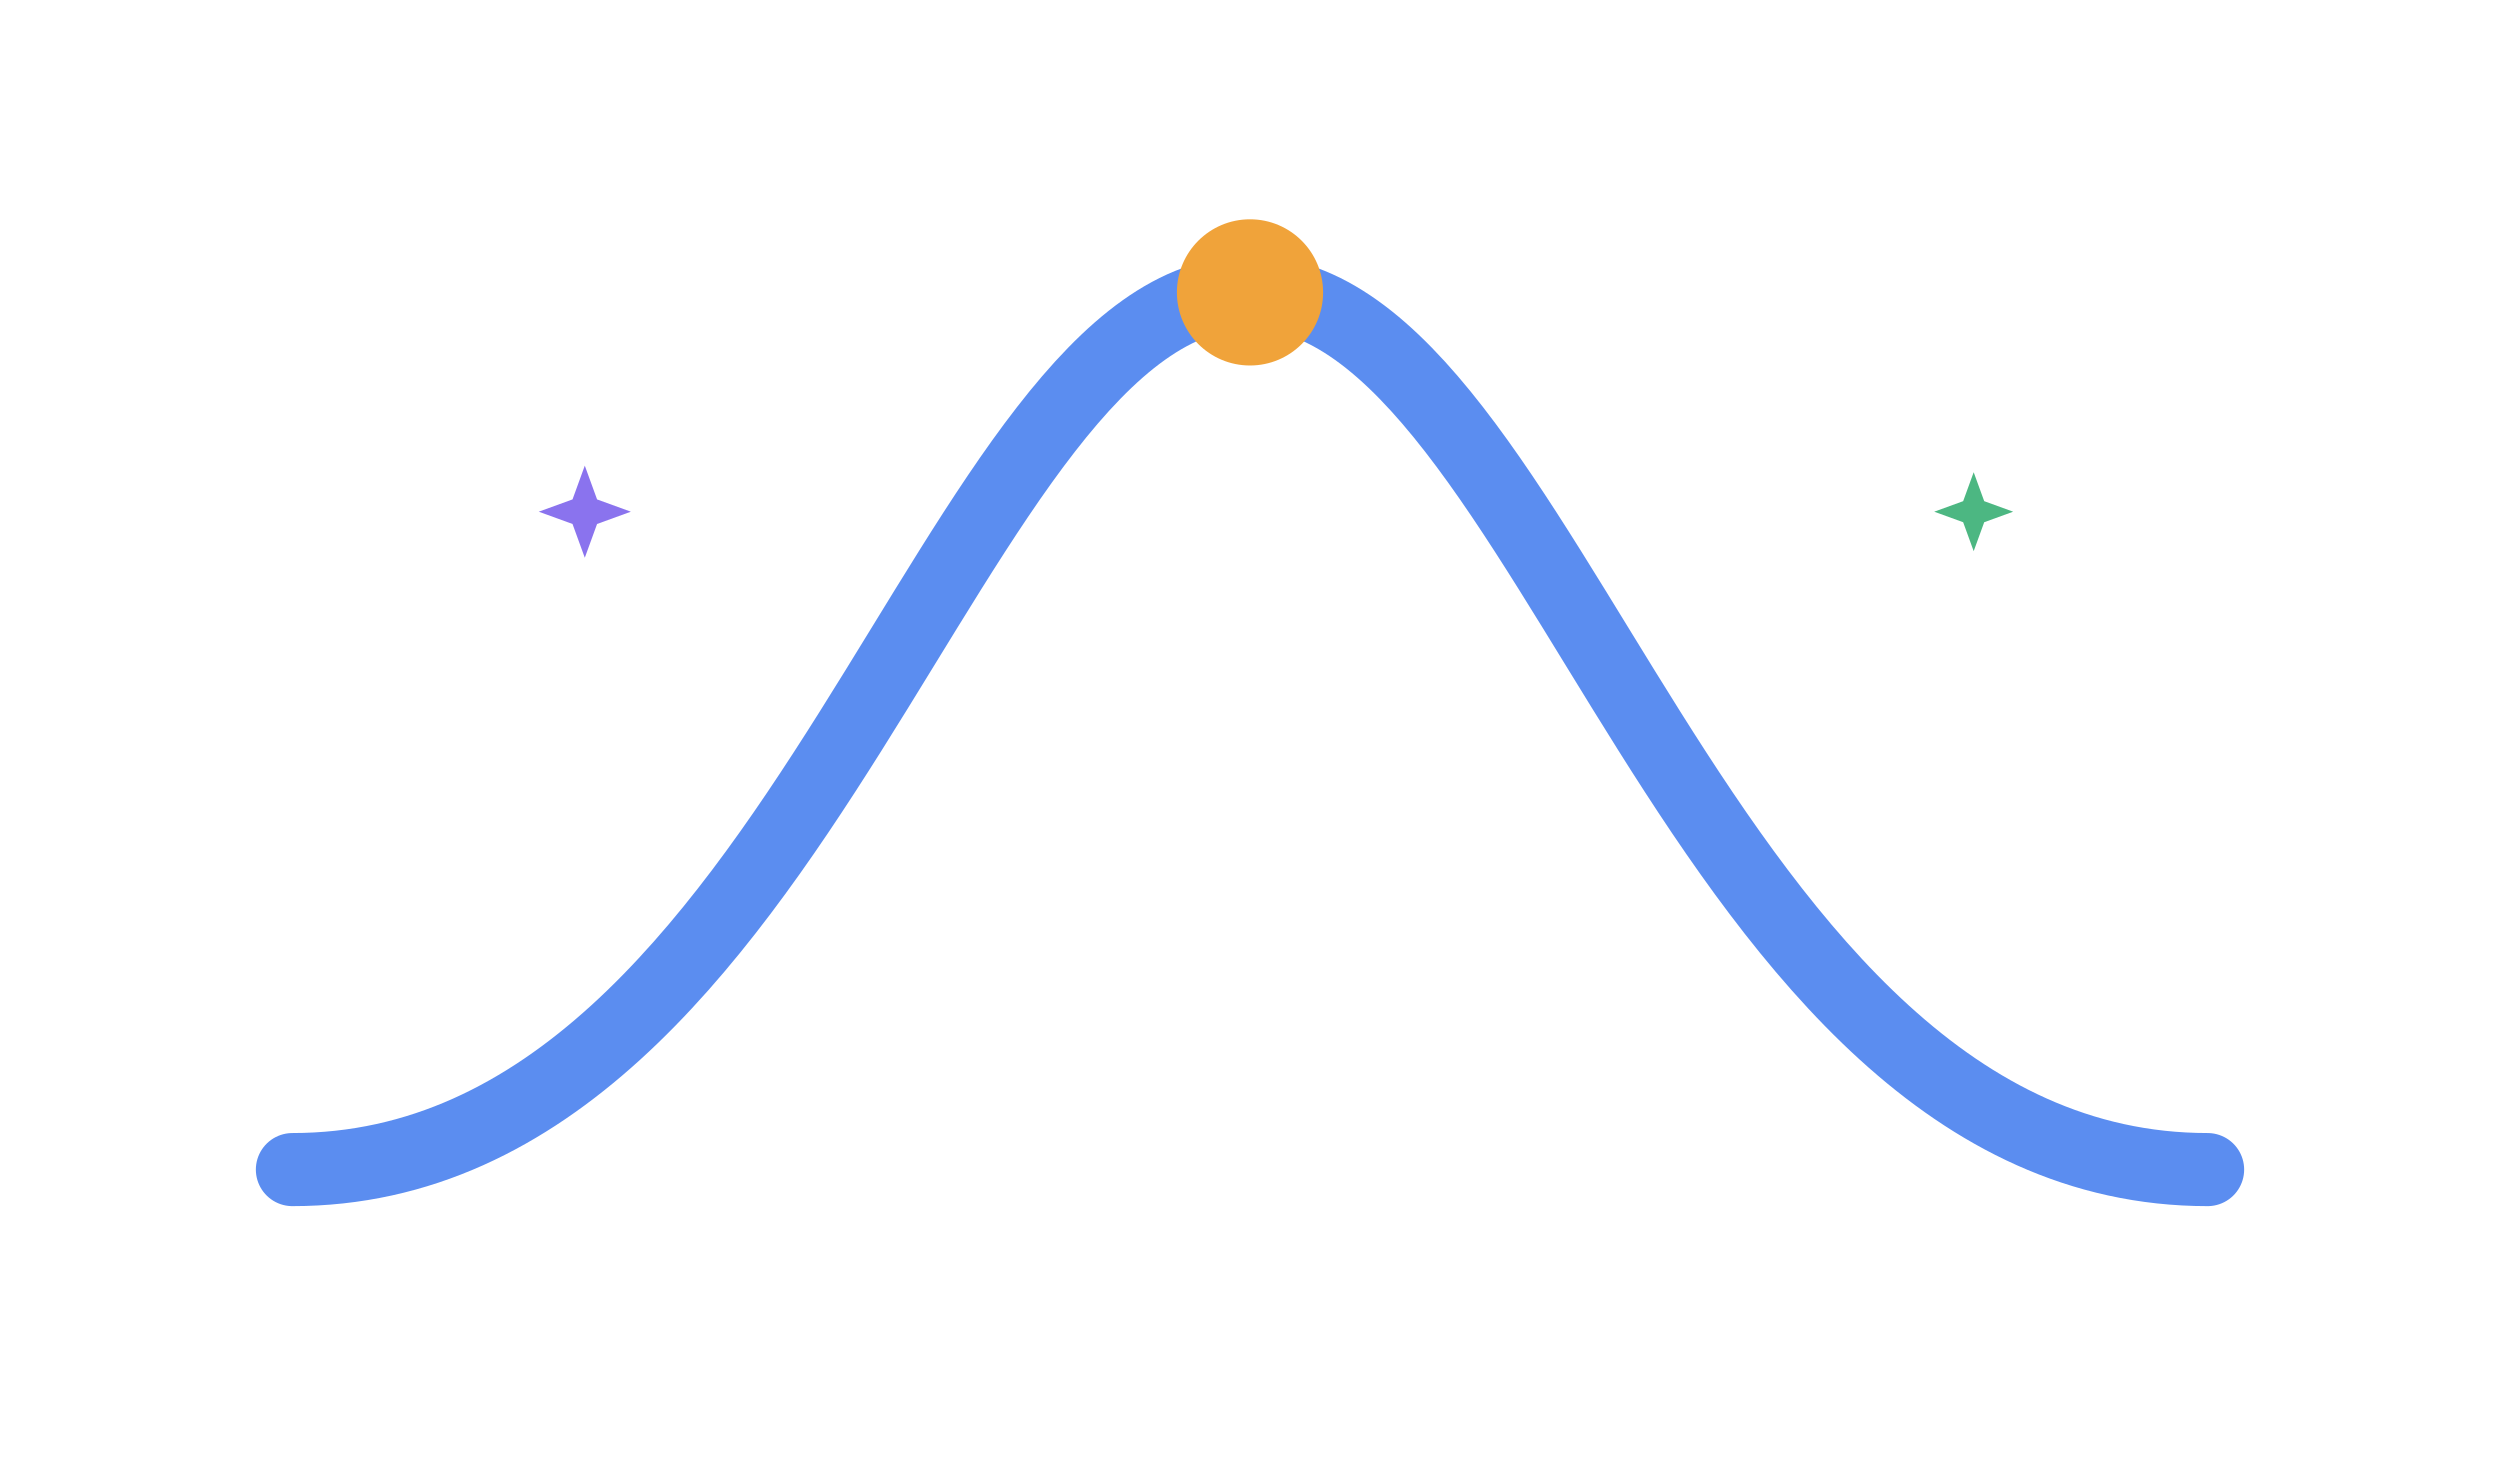
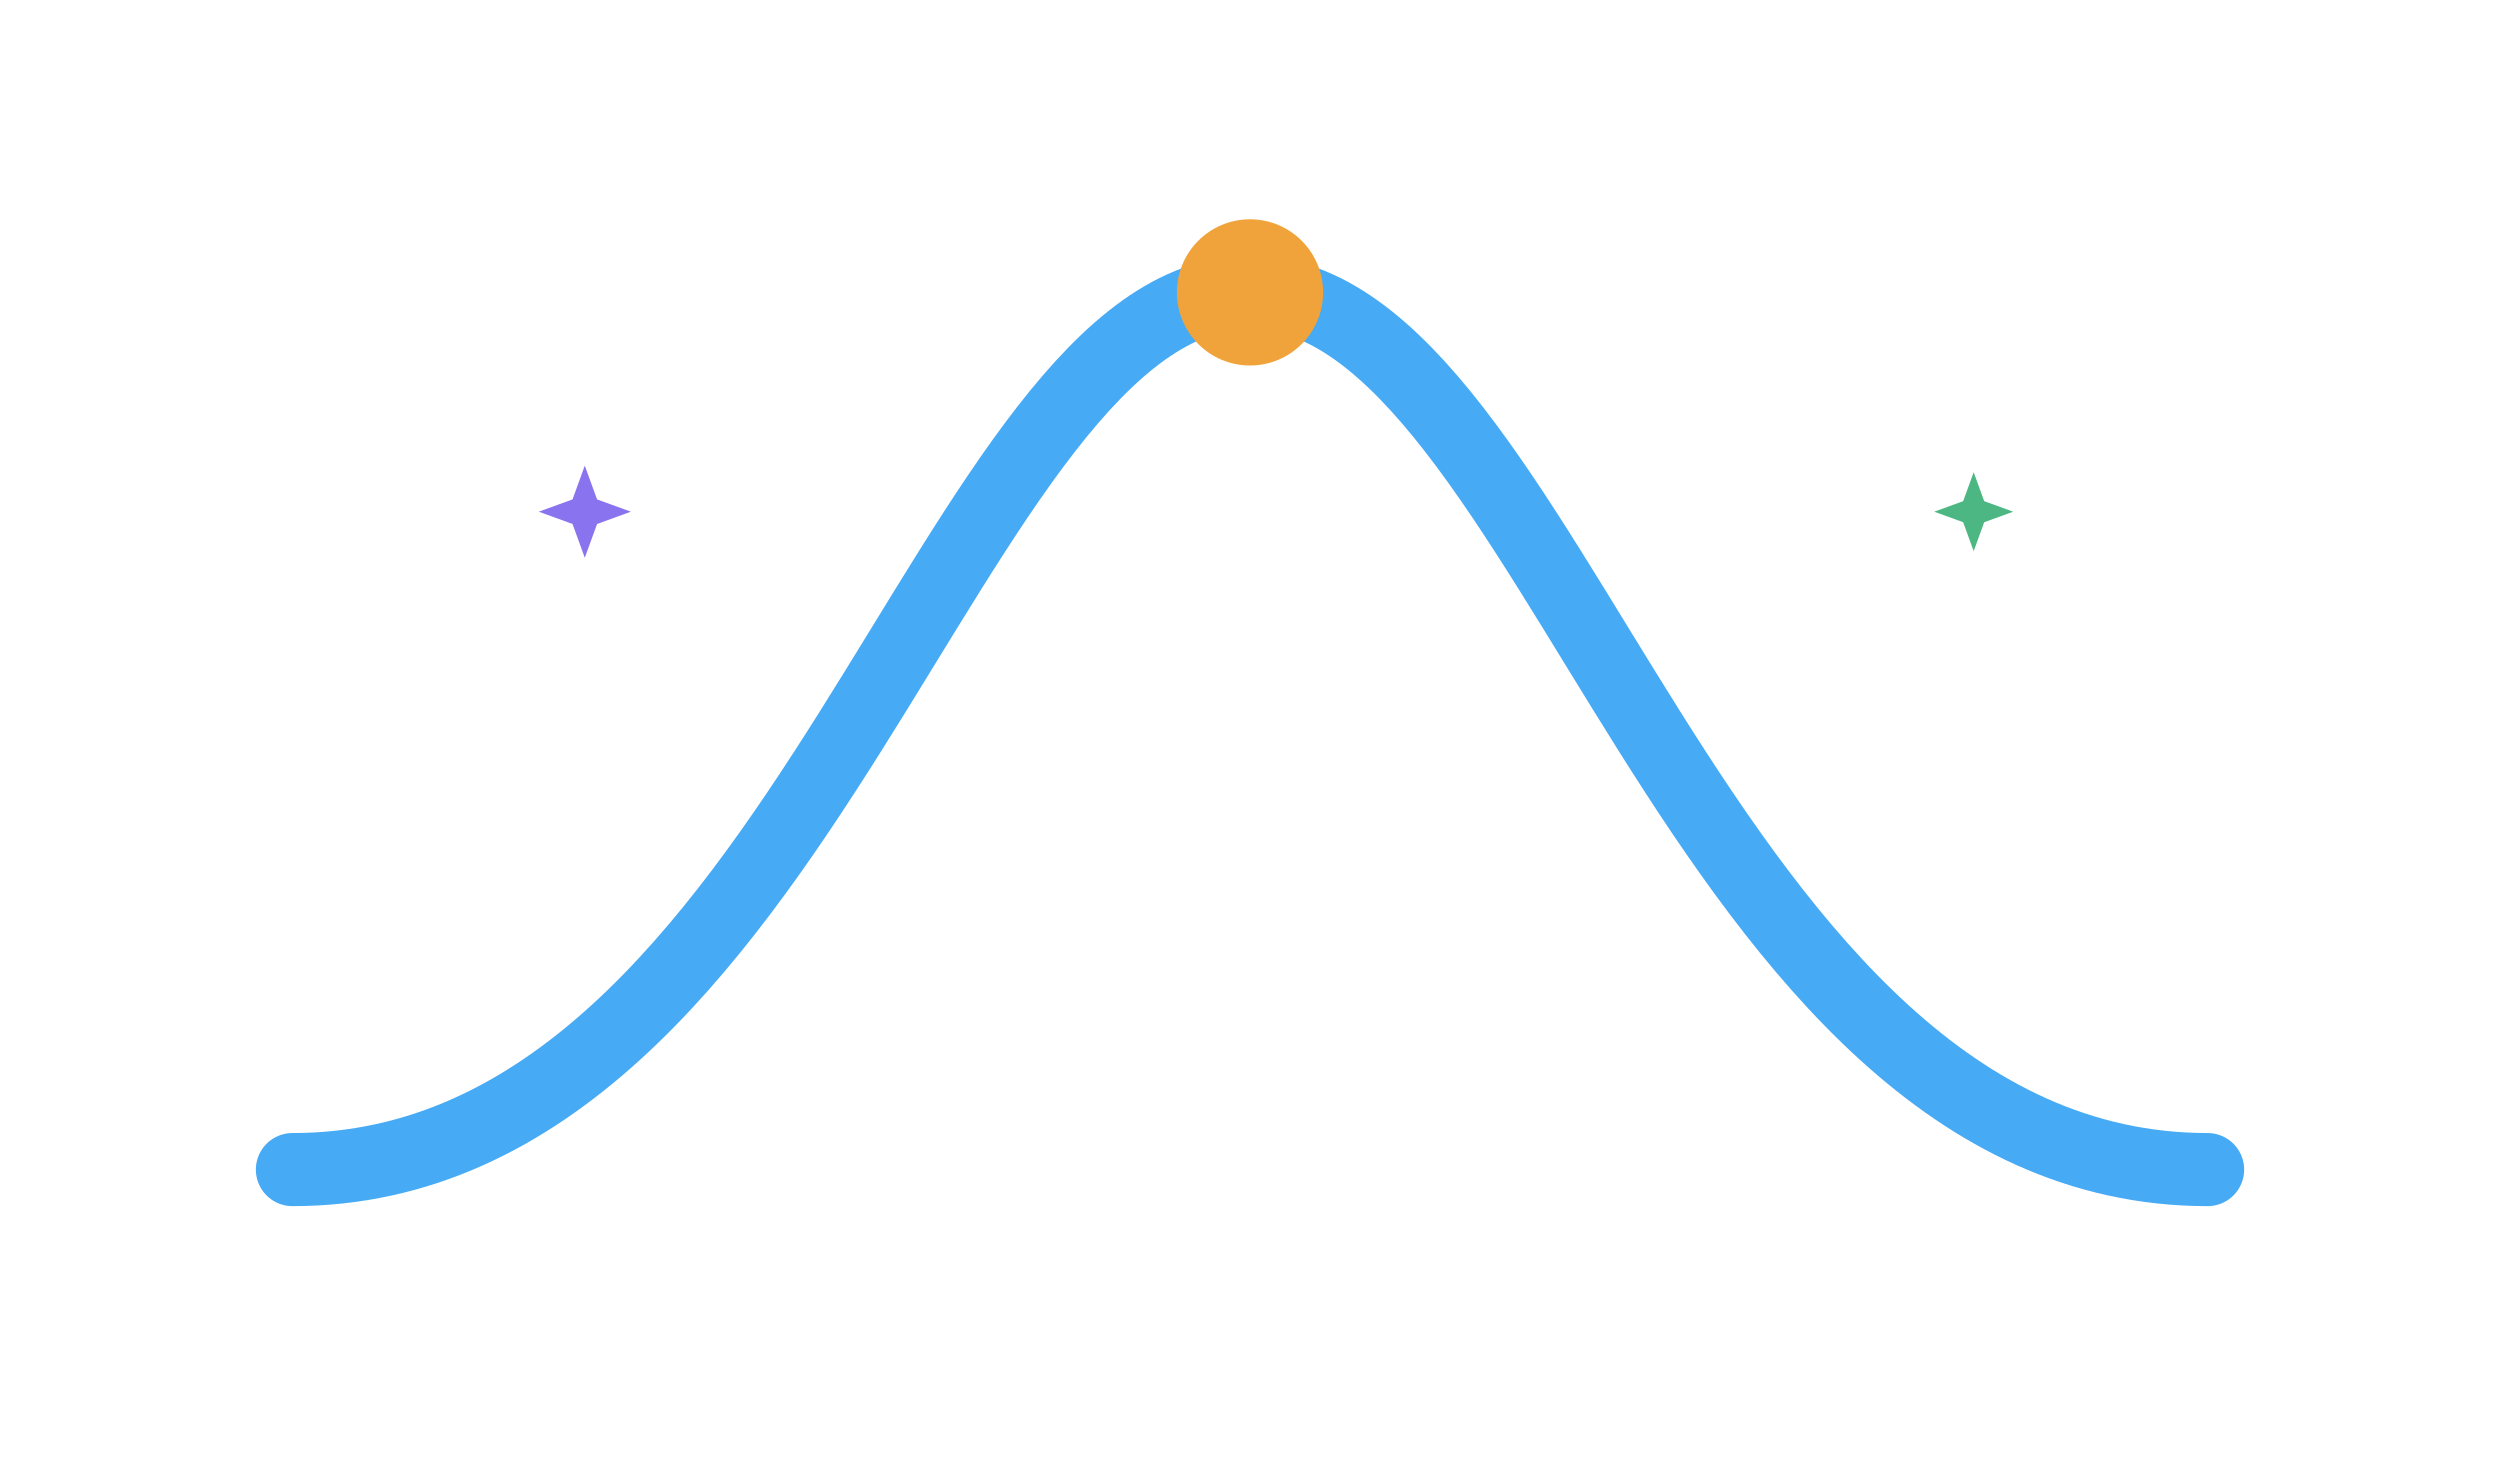
<svg xmlns="http://www.w3.org/2000/svg" width="342" height="200" viewBox="0 0 342 200">
-   <path d="M40 160 C110 160 130 40 171 40 C212 40 232 160 302 160" fill="none" stroke="#5B8DF0" stroke-width="10" stroke-linecap="round" />
+   <path d="M40 160 C110 160 130 40 171 40 C212 40 232 160 302 160" fill="none" stroke="#47AAF5" stroke-width="10" stroke-linecap="round" />
  <circle cx="171" cy="40" r="10" fill="#F0A33A" />
  <path d="M80 63.7l1.68 4.62 4.62 1.68 -4.62 1.68 -1.68 4.62 -1.68 -4.62 -4.62 -1.68 4.62 -1.68z" fill="#8A73EE" />
  <path d="M270 64.6l1.44 3.96 3.96 1.44 -3.96 1.44 -1.44 3.96 -1.44 -3.96 -3.96 -1.44 3.96 -1.44z" fill="#4CB782" />
</svg>
